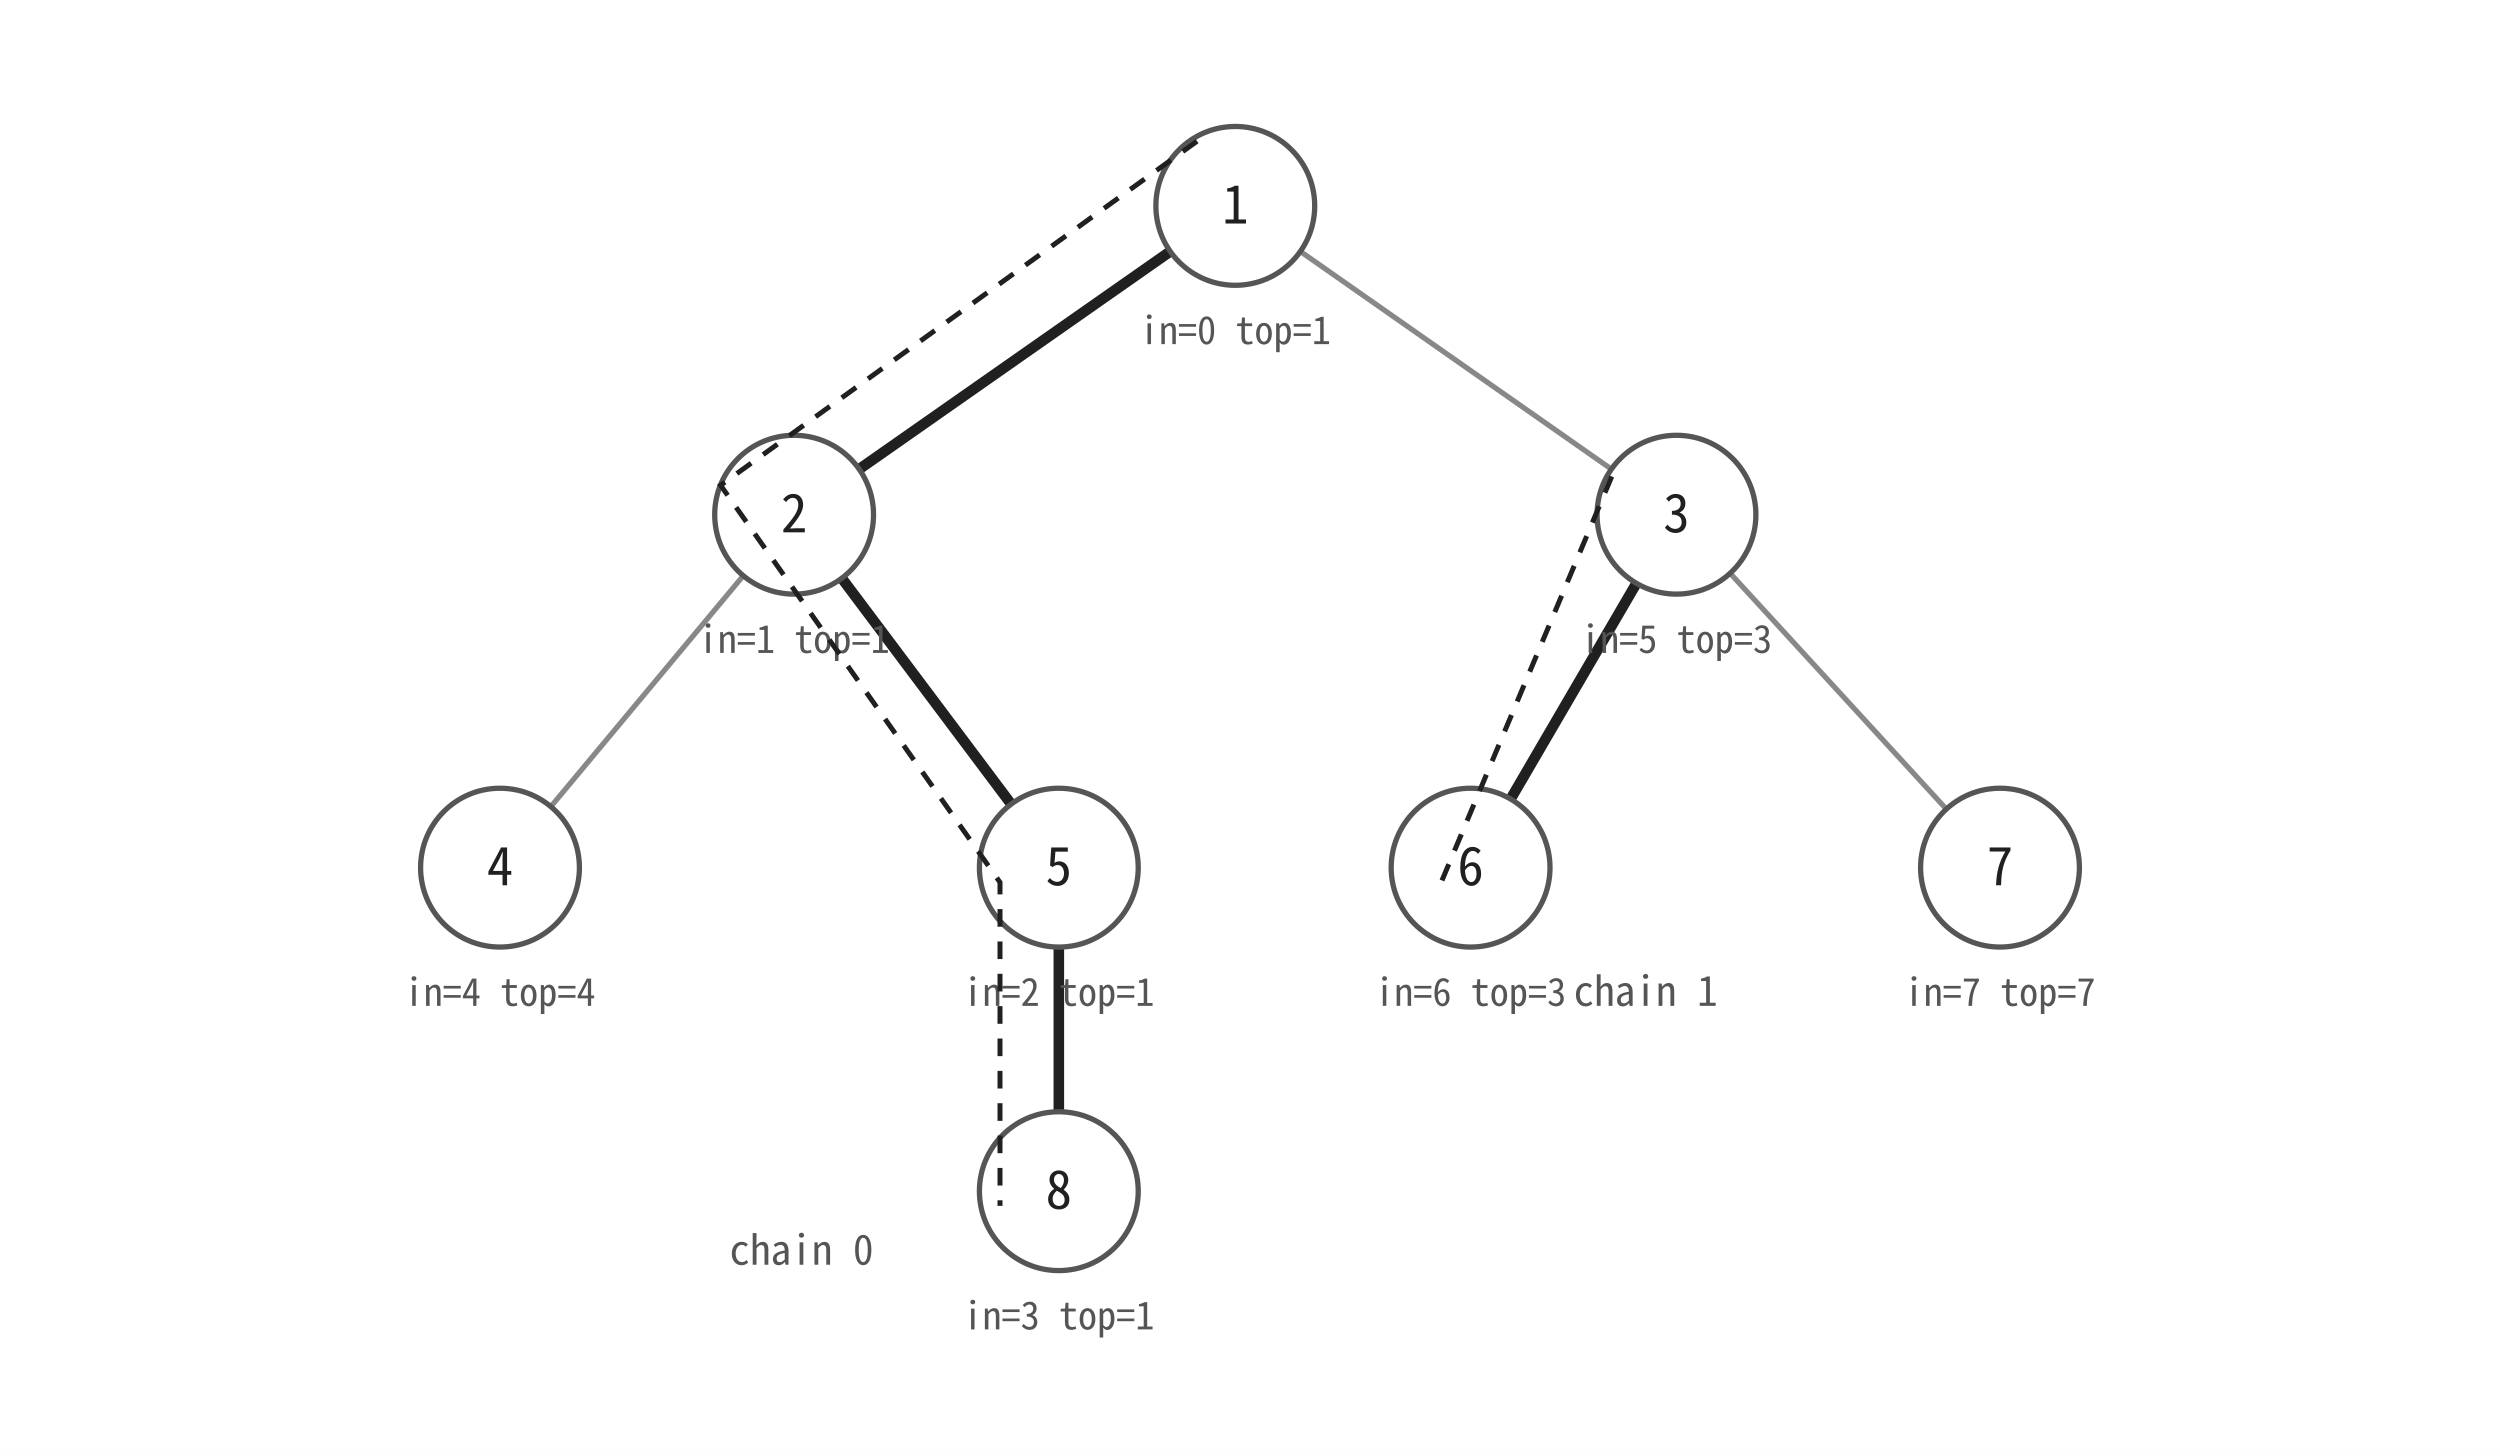
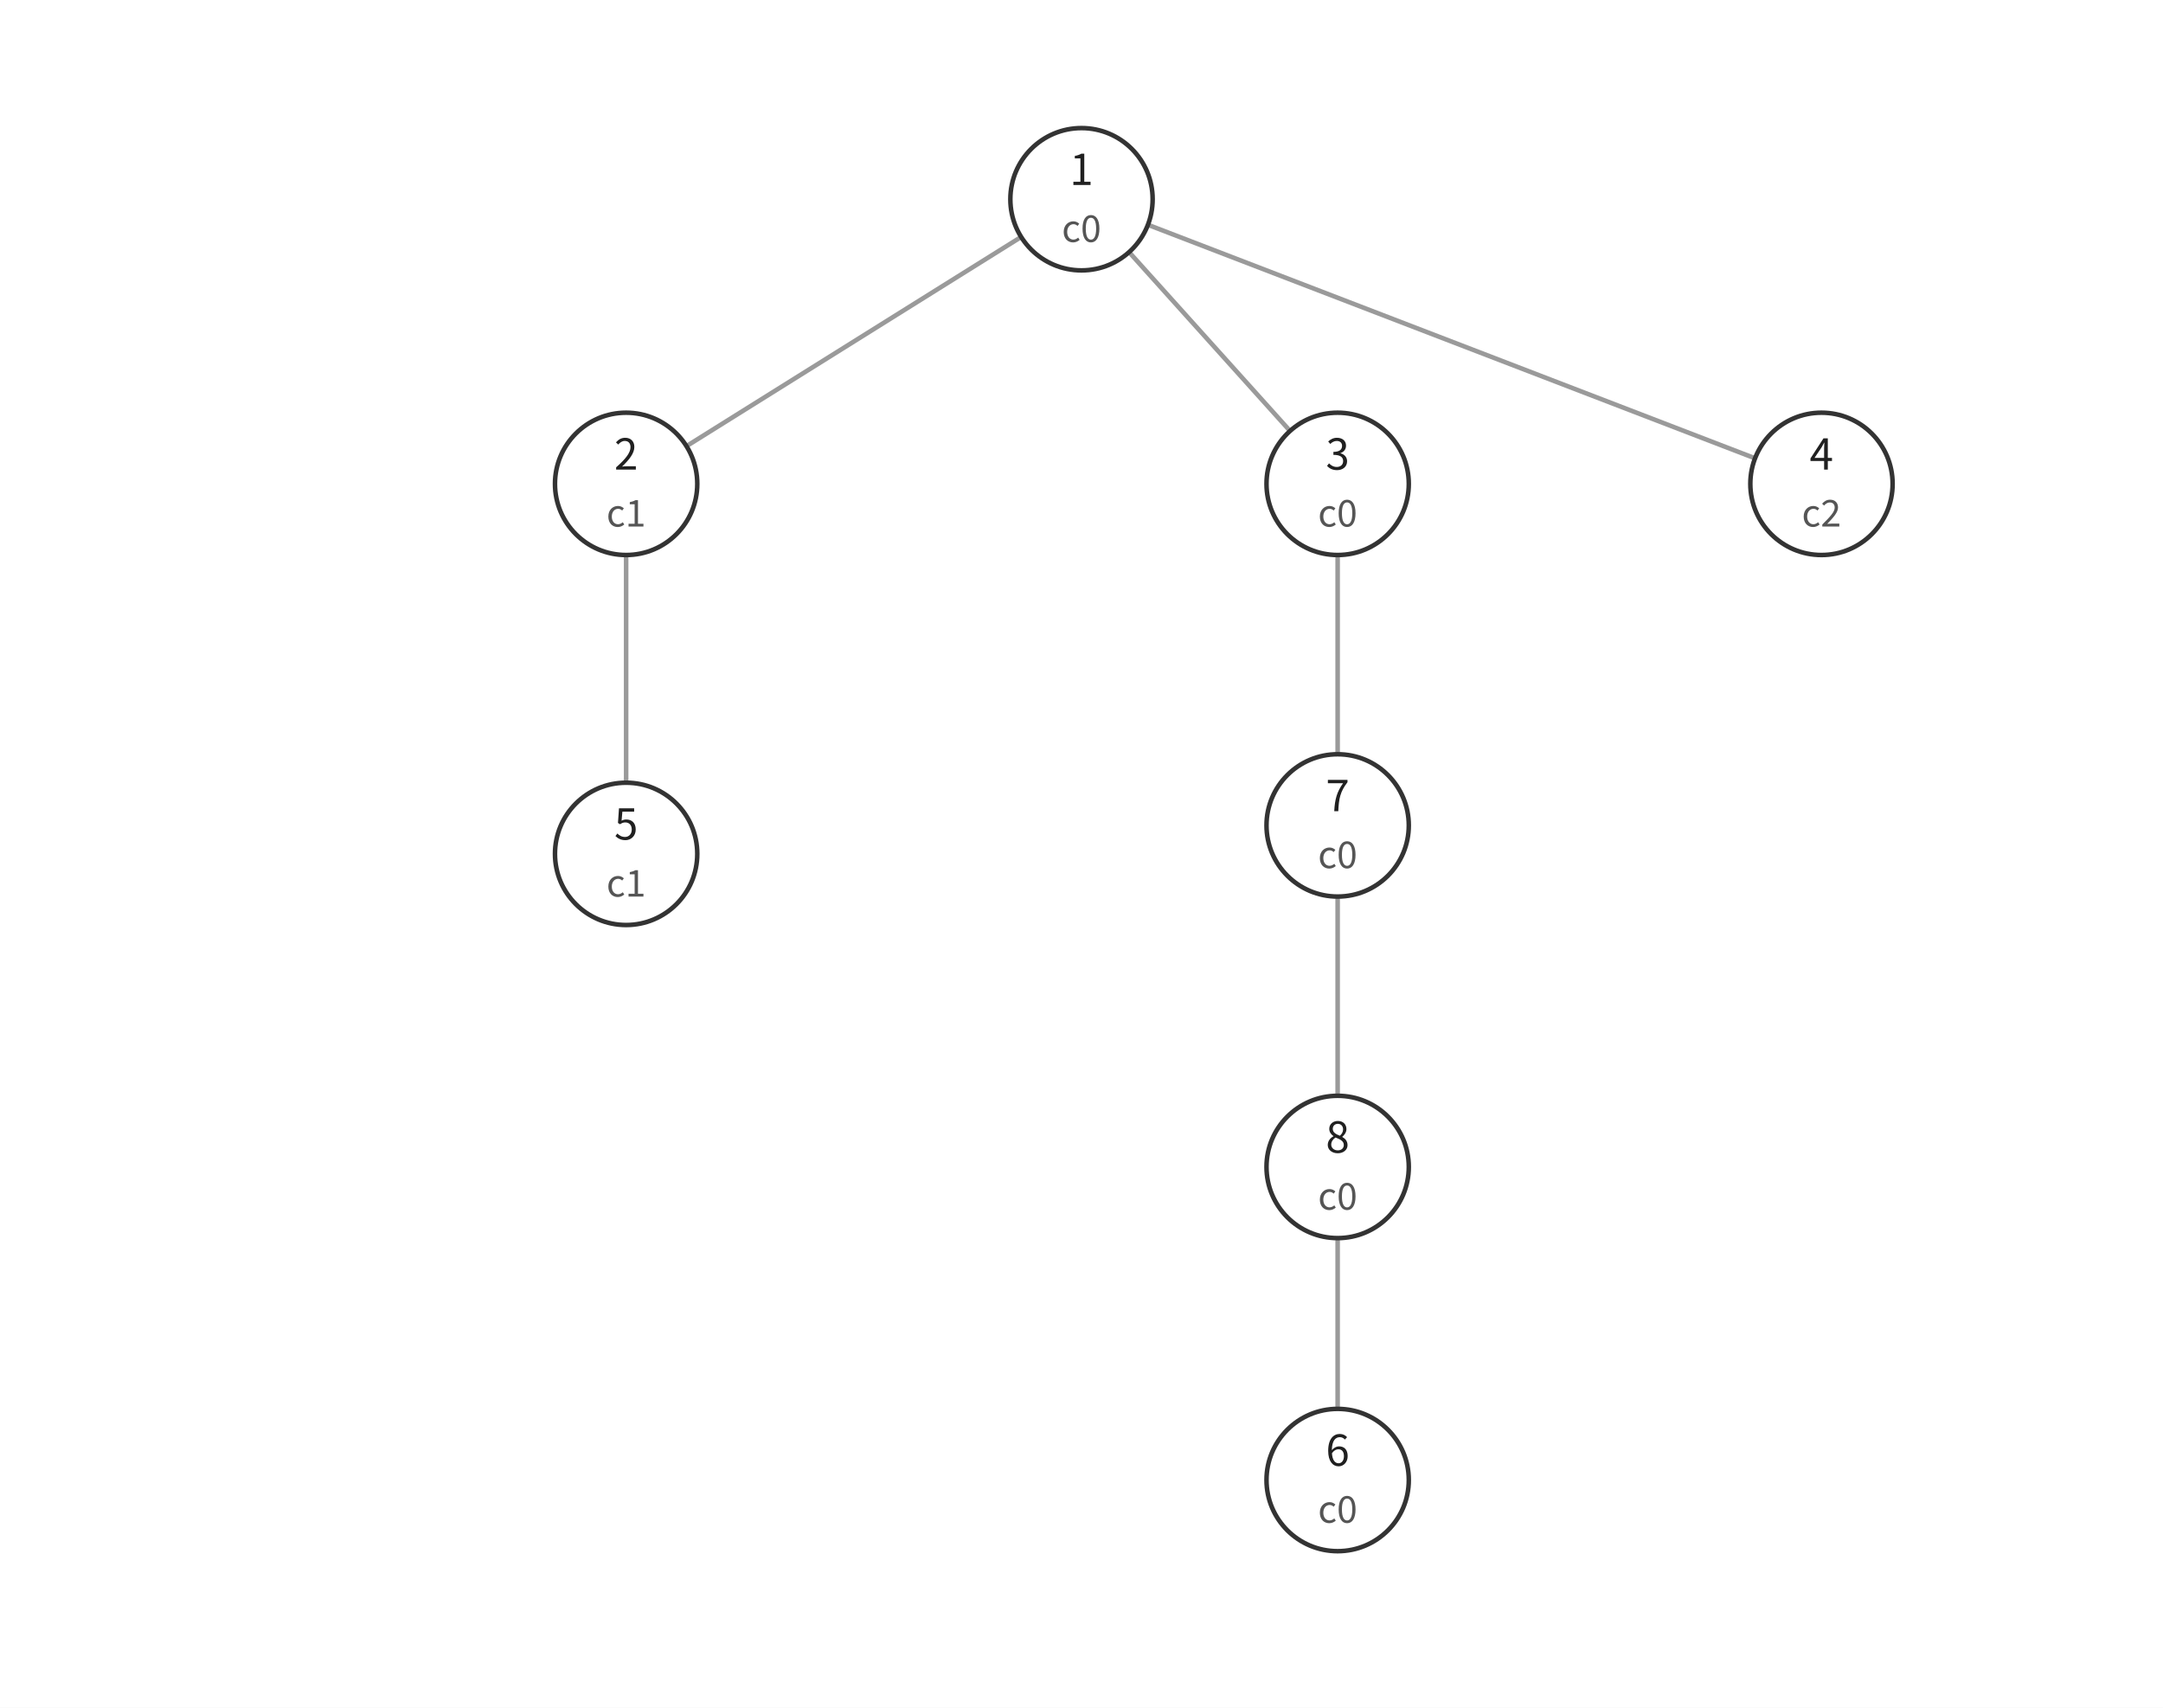
- <svg xmlns="http://www.w3.org/2000/svg" width="850" height="495" viewBox="0 0 850 495">
+ <svg xmlns="http://www.w3.org/2000/svg" width="760" height="600" viewBox="0 0 760 600">
  <rect width="100%" height="100%" fill="white" />
  <style>
- text{font-family:"JetBrains Mono","Consolas","Noto Sans Mono CJK KR",monospace;fill:#202020}
- .label{font-size:18px}.small{font-size:14px;fill:#555}.tiny{font-size:13px;fill:#555}
- .node{fill:white;stroke:#555;stroke-width:1.8}.nodeHi{fill:#eee;stroke:#202020;stroke-width:2.3}
- .edge{fill:none;stroke:#888;stroke-width:1.8}.edgeHi{fill:none;stroke:#202020;stroke-width:3.6}
- .chain{fill:none;stroke:#202020;stroke-width:1.7;stroke-dasharray:6 5}
- .cell{fill:white;stroke:#777;stroke-width:1.2}.cellHi{fill:#eee;stroke:#202020;stroke-width:2}
- .box{fill:white;stroke:#777;stroke-width:1.2;rx:5}.boxHi{fill:#eee;stroke:#202020;stroke-width:2;rx:5}
- .arrow{fill:none;stroke:#202020;stroke-width:1.7;marker-end:url(#arrow)}
+ text{font-family:"Noto Sans CJK KR","Malgun Gothic",Arial,sans-serif;fill:#202020}
+ .node{fill:white;stroke:#333;stroke-width:1.6}
+ .nodeHi{fill:#f0f0f0;stroke:#111;stroke-width:2.2}
+ .edge{stroke:#9a9a9a;stroke-width:1.6}
+ .heavy{stroke:#202020;stroke-width:4}
+ .path{stroke:#202020;stroke-width:4}
+ .label{font-size:15px}
+ .small{font-size:13px;fill:#555}
+ .cell{fill:white;stroke:#777;stroke-width:1}
+ .cellHi{fill:#efefef;stroke:#222;stroke-width:2}
</style>
-   <defs>
-     <marker id="arrow" markerWidth="9" markerHeight="9" refX="7" refY="3" orient="auto">
-       <path d="M0,0 L0,6 L8,3 z" fill="#202020" />
-     </marker>
-   </defs>
-   <line x1="420" y1="70" x2="270" y2="175" class="edgeHi" />
-   <line x1="420" y1="70" x2="570" y2="175" class="edge" />
-   <line x1="270" y1="175" x2="170" y2="295" class="edge" />
-   <line x1="270" y1="175" x2="360" y2="295" class="edgeHi" />
-   <line x1="360" y1="295" x2="360" y2="405" class="edgeHi" />
-   <line x1="570" y1="175" x2="500" y2="295" class="edgeHi" />
-   <line x1="570" y1="175" x2="680" y2="295" class="edge" />
-   <circle cx="420" cy="70" r="27" class="node" />
-   <text x="420" y="76" text-anchor="middle" class="label">1</text>
-   <text x="420" y="117" text-anchor="middle" class="tiny">in=0 top=1</text>
-   <circle cx="270" cy="175" r="27" class="node" />
-   <text x="270" y="181" text-anchor="middle" class="label">2</text>
-   <text x="270" y="222" text-anchor="middle" class="tiny">in=1 top=1</text>
-   <circle cx="570" cy="175" r="27" class="node" />
-   <text x="570" y="181" text-anchor="middle" class="label">3</text>
-   <text x="570" y="222" text-anchor="middle" class="tiny">in=5 top=3</text>
-   <circle cx="170" cy="295" r="27" class="node" />
-   <text x="170" y="301" text-anchor="middle" class="label">4</text>
-   <text x="170" y="342" text-anchor="middle" class="tiny">in=4 top=4</text>
-   <circle cx="360" cy="295" r="27" class="node" />
-   <text x="360" y="301" text-anchor="middle" class="label">5</text>
-   <text x="360" y="342" text-anchor="middle" class="tiny">in=2 top=1</text>
-   <circle cx="500" cy="295" r="27" class="node" />
-   <text x="500" y="301" text-anchor="middle" class="label">6</text>
-   <text x="500" y="342" text-anchor="middle" class="tiny">in=6 top=3</text>
-   <circle cx="680" cy="295" r="27" class="node" />
-   <text x="680" y="301" text-anchor="middle" class="label">7</text>
-   <text x="680" y="342" text-anchor="middle" class="tiny">in=7 top=7</text>
-   <circle cx="360" cy="405" r="27" class="node" />
-   <text x="360" y="411" text-anchor="middle" class="label">8</text>
-   <text x="360" y="452" text-anchor="middle" class="tiny">in=3 top=1</text>
-   <path d="M 407 48 L 245 165 L 340 300 L 340 410" class="chain" />
-   <text x="248" y="430" class="small">chain 0</text>
-   <path d="M 548 162 L 490 300" class="chain" />
-   <text x="535" y="342" class="small">chain 1</text>
+   <line x1="380" y1="70" x2="220" y2="170" class="edge" />
+   <line x1="380" y1="70" x2="470" y2="170" class="edge" />
+   <line x1="380" y1="70" x2="640" y2="170" class="edge" />
+   <line x1="220" y1="170" x2="220" y2="300" class="edge" />
+   <line x1="470" y1="170" x2="470" y2="290" class="edge" />
+   <line x1="470" y1="290" x2="470" y2="410" class="edge" />
+   <line x1="470" y1="410" x2="470" y2="520" class="edge" />
+   <circle cx="380" cy="70" r="25" class="node" />
+   <text x="380" y="65" text-anchor="middle" class="label">1</text>
+   <text x="380" y="85" text-anchor="middle" class="small">c0</text>
+   <circle cx="220" cy="170" r="25" class="node" />
+   <text x="220" y="165" text-anchor="middle" class="label">2</text>
+   <text x="220" y="185" text-anchor="middle" class="small">c1</text>
+   <circle cx="470" cy="170" r="25" class="node" />
+   <text x="470" y="165" text-anchor="middle" class="label">3</text>
+   <text x="470" y="185" text-anchor="middle" class="small">c0</text>
+   <circle cx="640" cy="170" r="25" class="node" />
+   <text x="640" y="165" text-anchor="middle" class="label">4</text>
+   <text x="640" y="185" text-anchor="middle" class="small">c2</text>
+   <circle cx="220" cy="300" r="25" class="node" />
+   <text x="220" y="295" text-anchor="middle" class="label">5</text>
+   <text x="220" y="315" text-anchor="middle" class="small">c1</text>
+   <circle cx="470" cy="290" r="25" class="node" />
+   <text x="470" y="285" text-anchor="middle" class="label">7</text>
+   <text x="470" y="305" text-anchor="middle" class="small">c0</text>
+   <circle cx="470" cy="410" r="25" class="node" />
+   <text x="470" y="405" text-anchor="middle" class="label">8</text>
+   <text x="470" y="425" text-anchor="middle" class="small">c0</text>
+   <circle cx="470" cy="520" r="25" class="node" />
+   <text x="470" y="515" text-anchor="middle" class="label">6</text>
+   <text x="470" y="535" text-anchor="middle" class="small">c0</text>
</svg>
